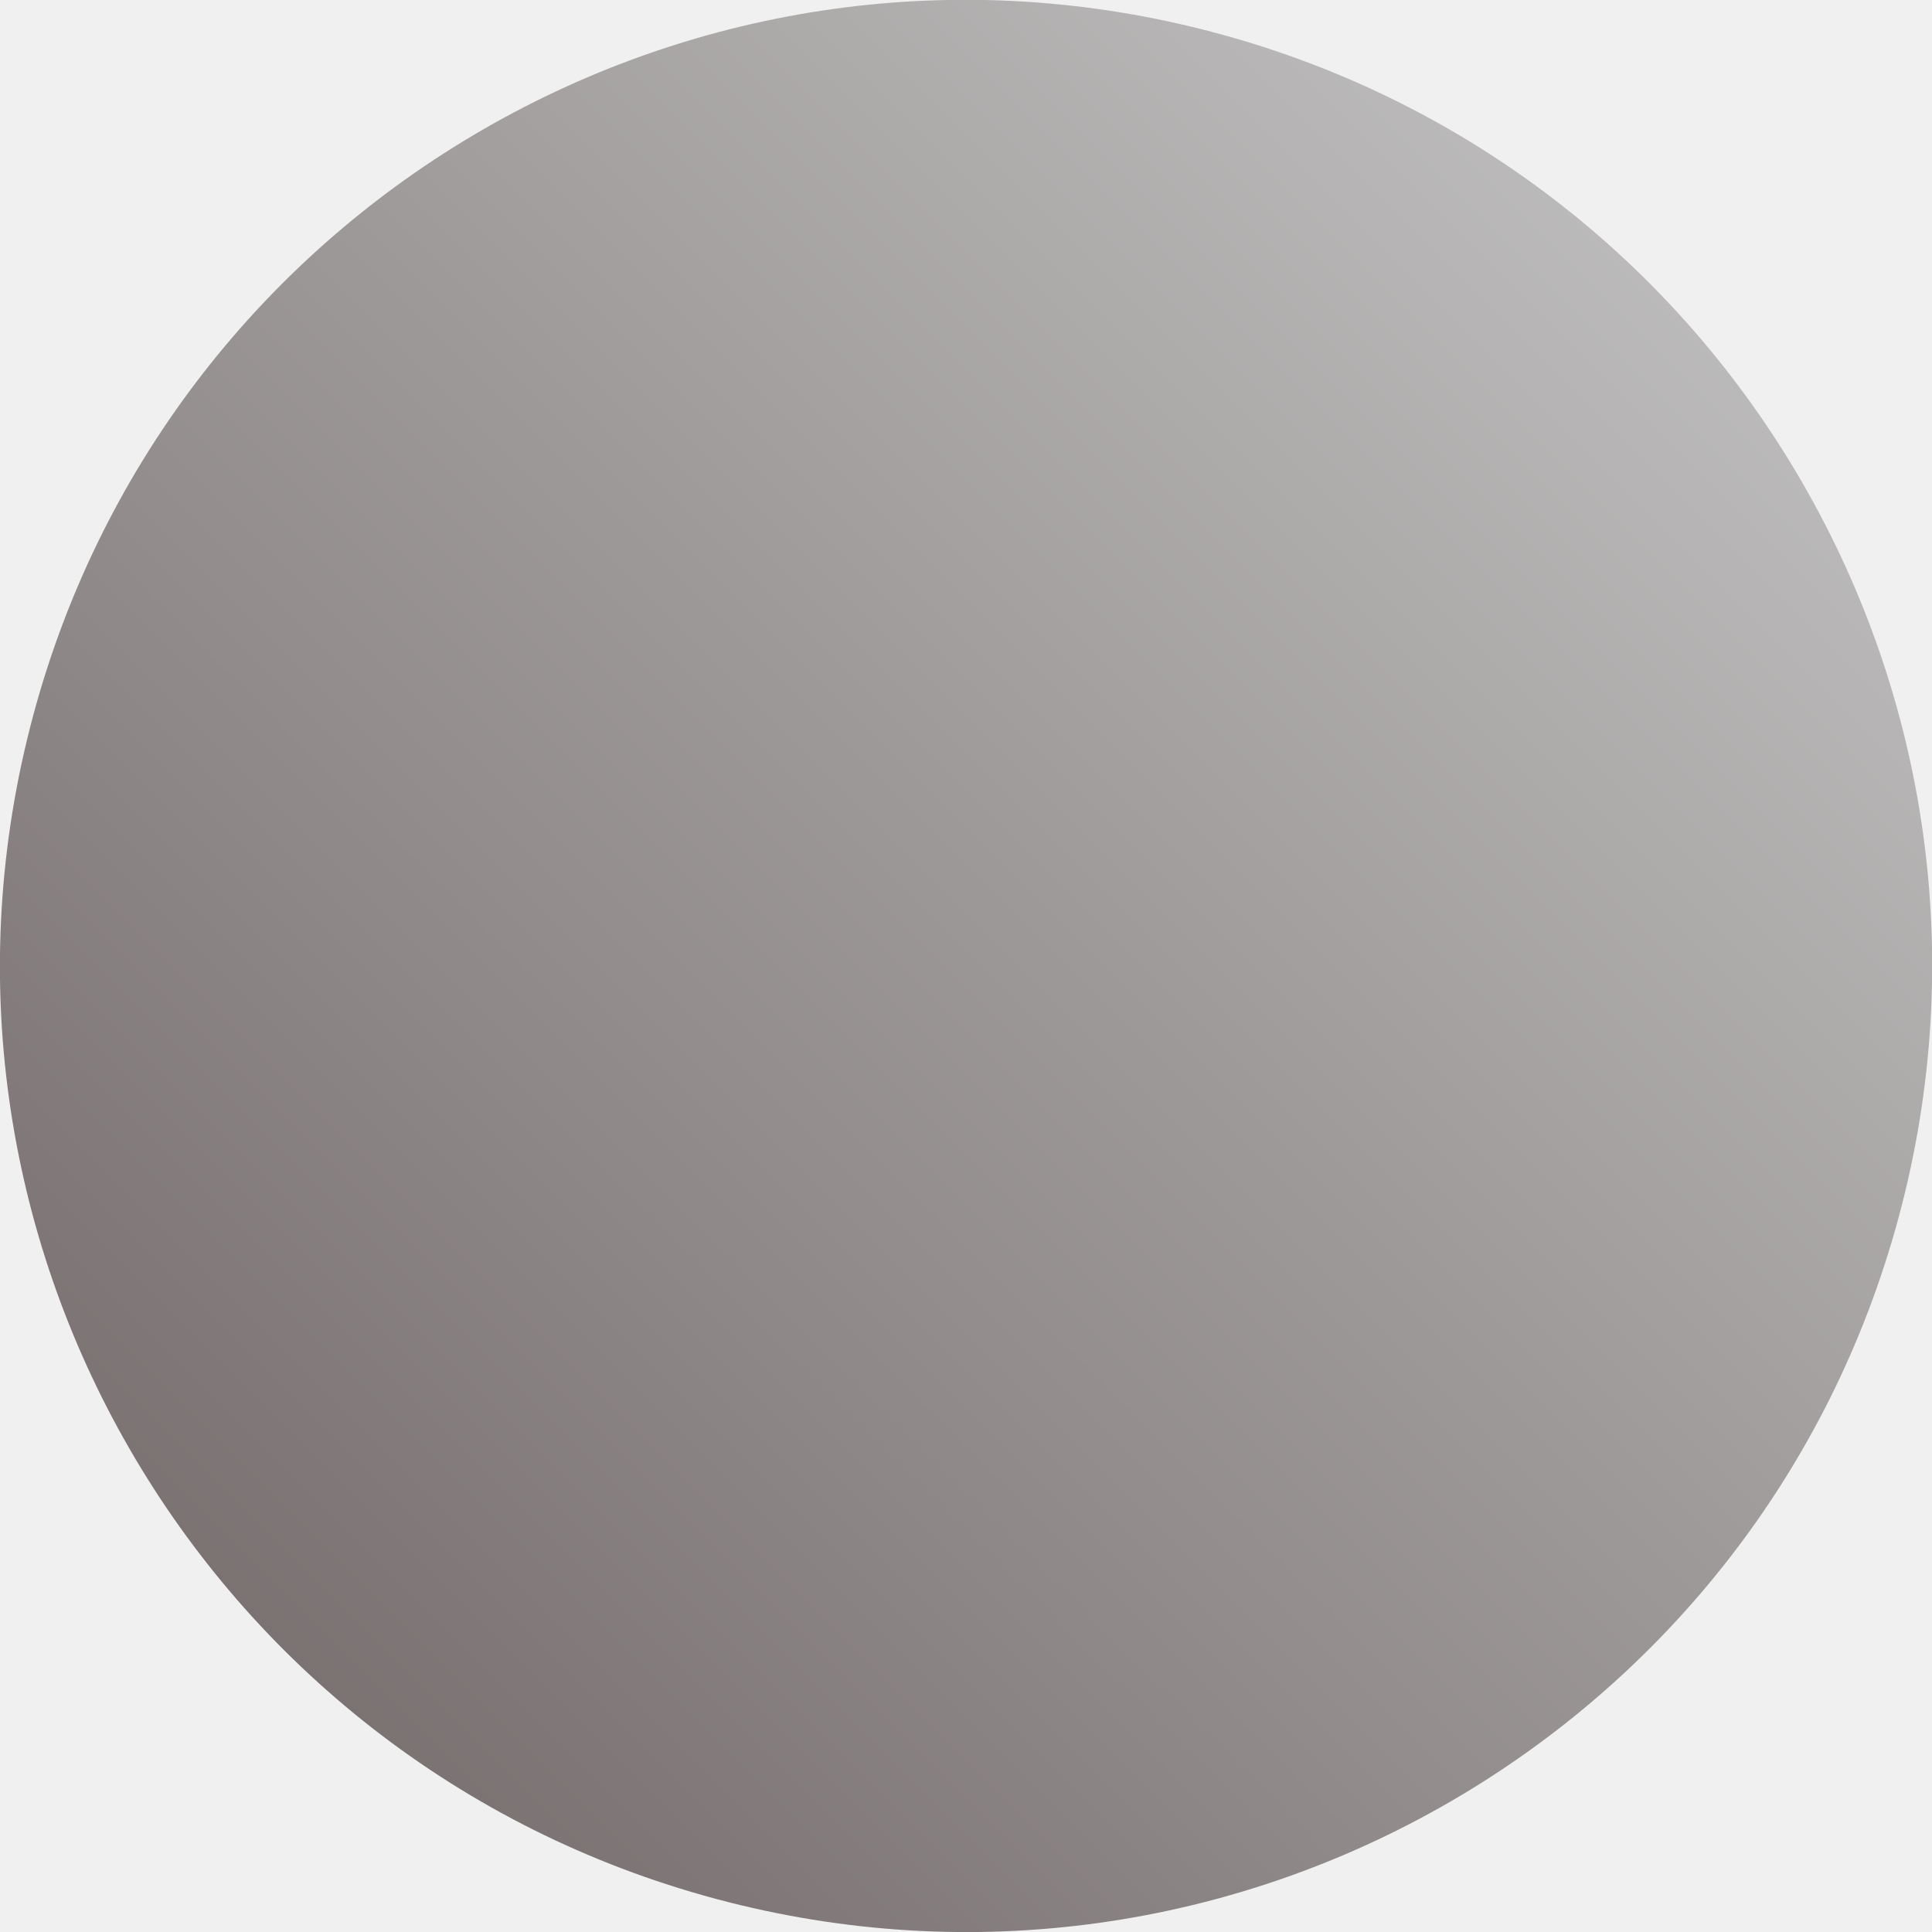
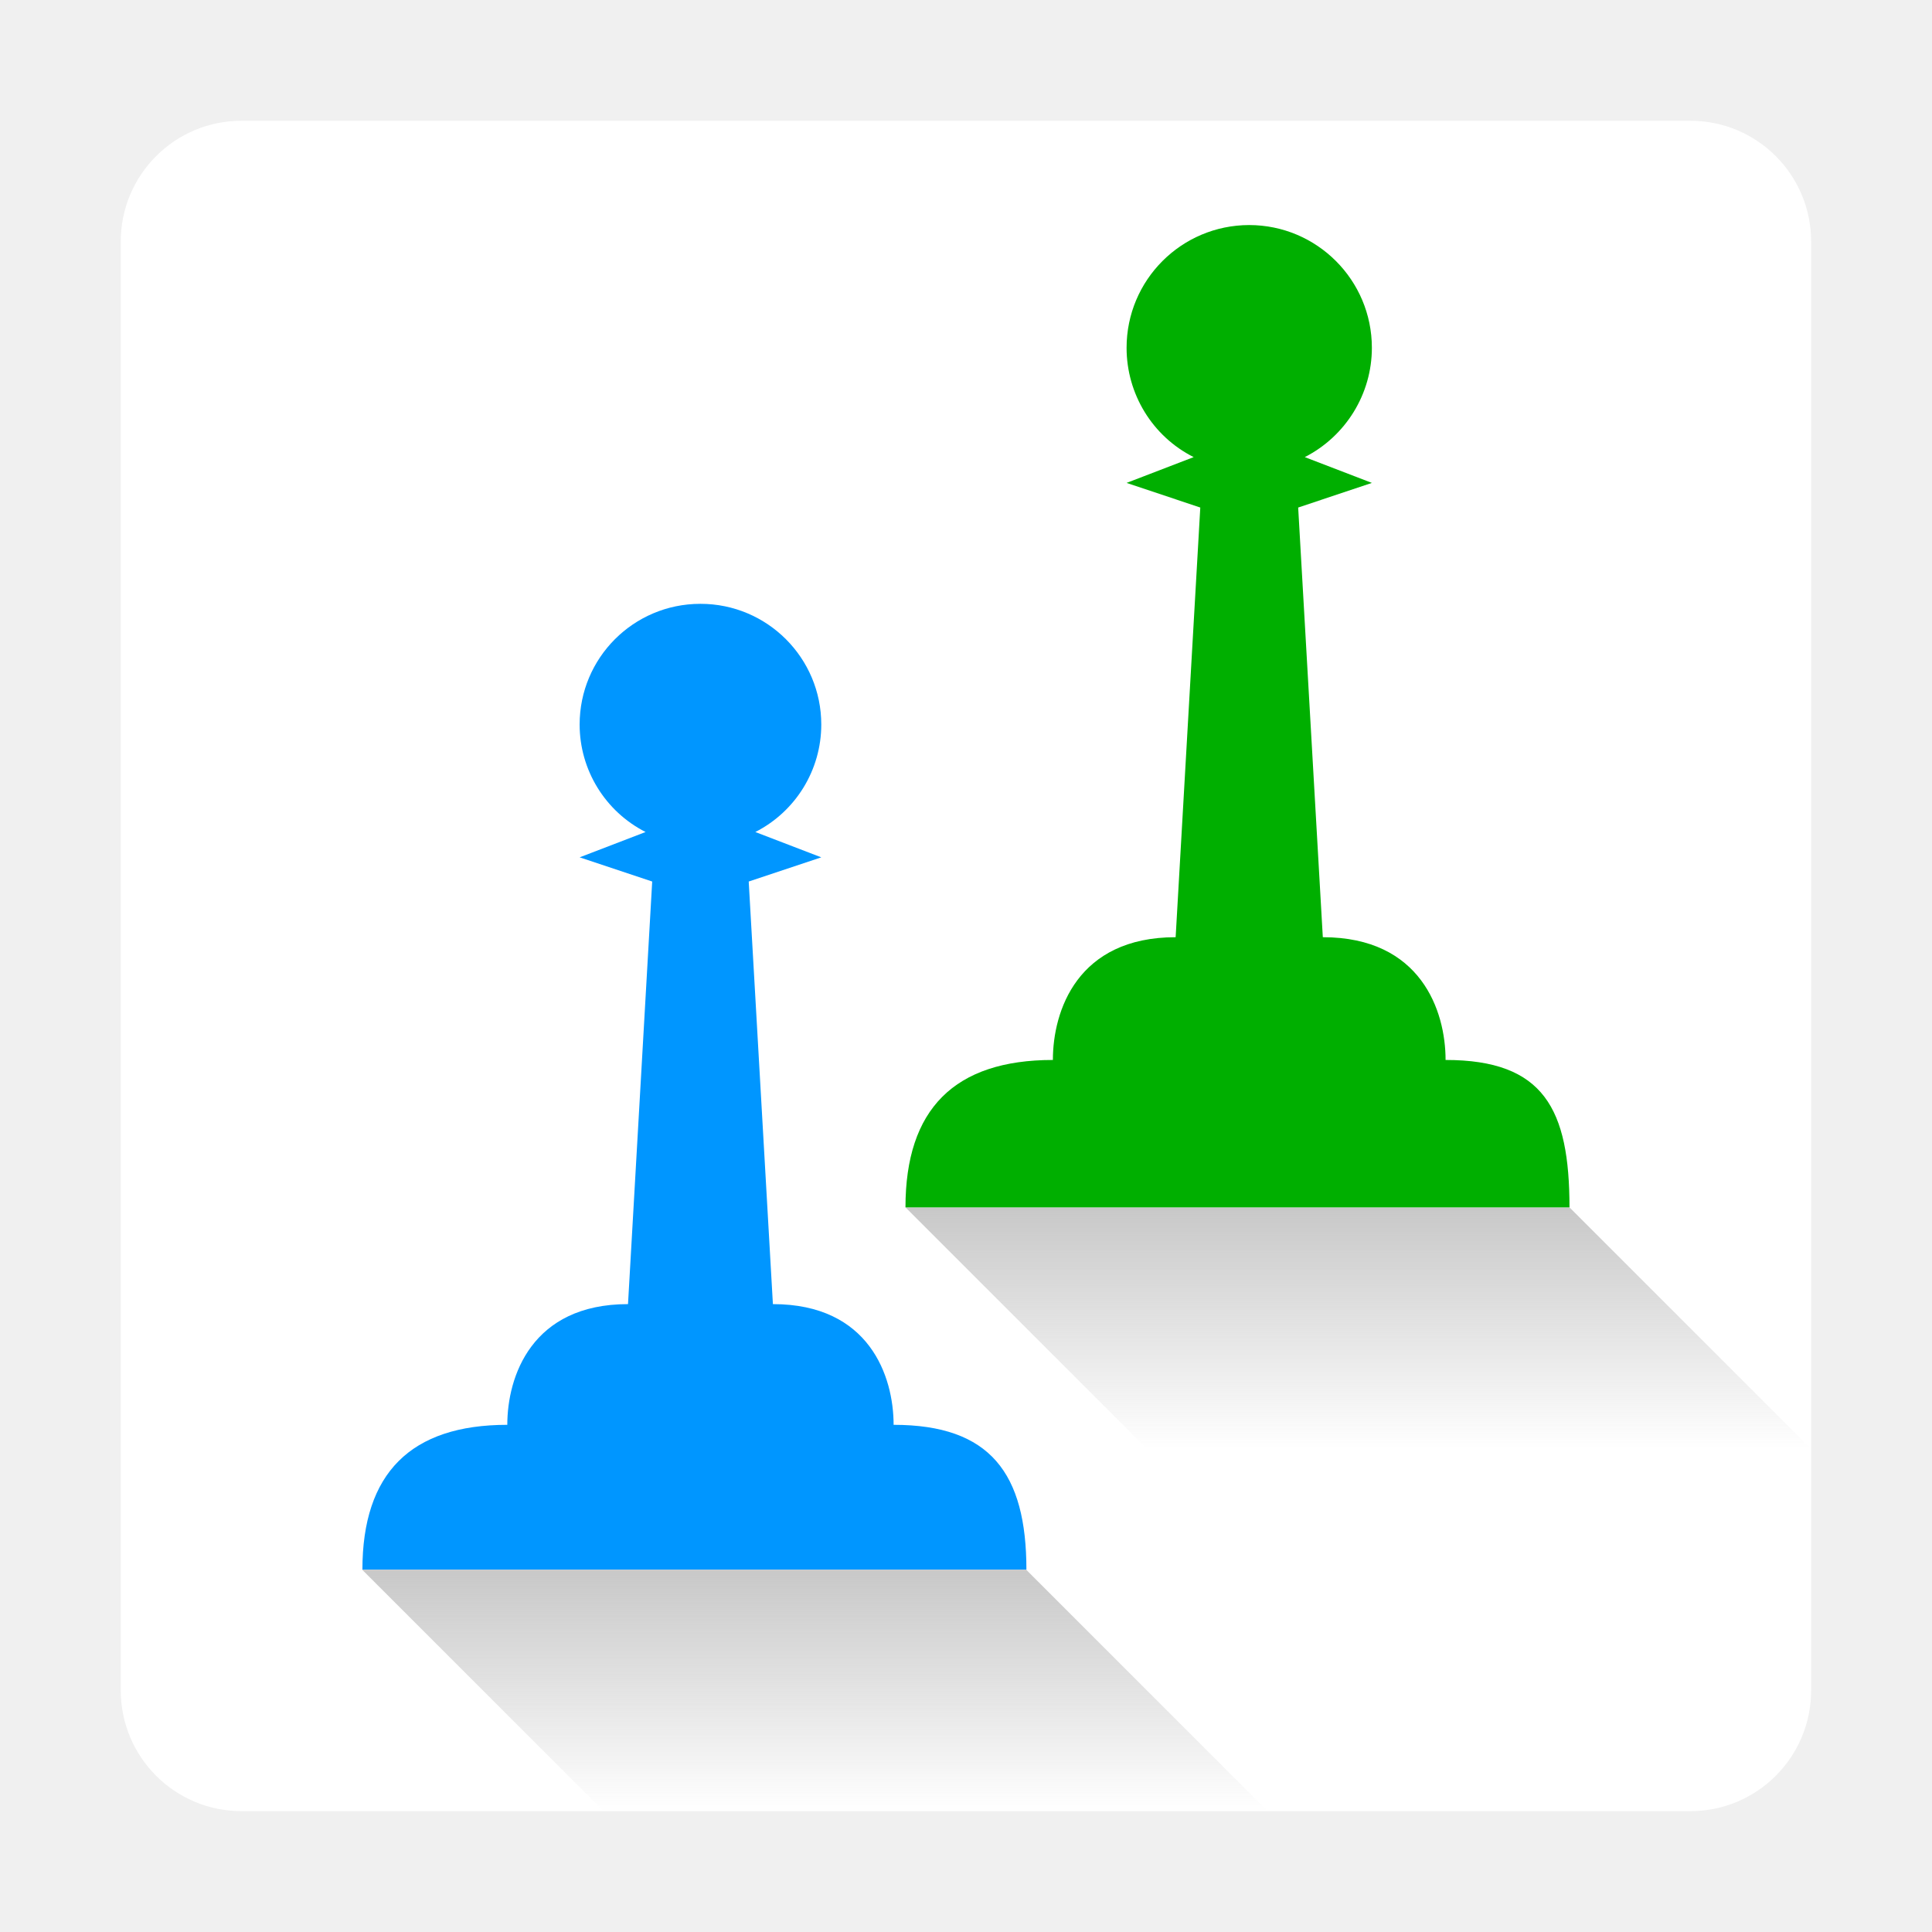
- <svg xmlns="http://www.w3.org/2000/svg" xmlns:xlink="http://www.w3.org/1999/xlink" width="32" height="32" viewBox="0 0 8.467 8.467" version="1.1" id="svg20249">
-   <defs id="defs20243">
-     <linearGradient xlink:href="#linearGradient9124" id="linearGradient822-6-17" x1="4.686" y1="35.596" x2="27.314" y2="-3.596" gradientUnits="userSpaceOnUse" gradientTransform="matrix(0.2645833,0,0,0.2645833,75.62946,277.4615)" />
-     <linearGradient id="linearGradient9124">
-       <stop style="stop-color:#6e6464;stop-opacity:1" offset="0" id="stop9120" />
-       <stop style="stop-color:#c8c8c8;stop-opacity:1" offset="1" id="stop9122" />
+ <svg xmlns="http://www.w3.org/2000/svg" xmlns:xlink="http://www.w3.org/1999/xlink" width="32" height="32" viewBox="0 0 8.467 8.467" version="1.1" id="svg1761">
+   <defs id="defs1755">
+     <linearGradient xlink:href="#linearGradient906" id="linearGradient898-0" x1="5.292" y1="3.969" x2="5.292" y2="5.027" gradientUnits="userSpaceOnUse" gradientTransform="translate(14.76991,132.7526)" />
+     <linearGradient id="linearGradient906">
+       <stop style="stop-color:#c8c8c8;stop-opacity:1;" offset="0" id="stop902" />
+       <stop style="stop-color:#c8c8c8;stop-opacity:0;" offset="1" id="stop904" />
    </linearGradient>
+     <linearGradient xlink:href="#linearGradient906" id="linearGradient898-0-7" x1="5.292" y1="3.969" x2="5.292" y2="5.027" gradientUnits="userSpaceOnUse" gradientTransform="translate(12.38866,134.3401)" />
  </defs>
-   <g id="layer1" transform="translate(0,-288.5333)">
-     <circle style="opacity:1;fill:url(#linearGradient822-6-17);fill-opacity:1;stroke:none;stroke-width:0.265;stroke-linecap:round;stroke-linejoin:round;stroke-miterlimit:4;stroke-dasharray:none;stroke-dashoffset:0;stroke-opacity:1;paint-order:normal" id="path814-2-7" cx="79.863" cy="281.695" transform="rotate(15)" r="4.233" />
+   <g id="layer1" transform="translate(-14.24075,-131.4297)">
+     <rect style="opacity:1;fill:#ffffff;fill-opacity:1;stroke:none;stroke-width:0.265;stroke-linecap:round;stroke-linejoin:round" id="rect871-1" width="7.408" height="7.408" x="14.77" y="131.959" ry="0.529" />
+     <path style="fill:url(#linearGradient898-0);fill-opacity:1;stroke:none;stroke-width:0.265px;stroke-linecap:butt;stroke-linejoin:miter;stroke-opacity:1" d="m 18.209,136.721 1.058,1.058 h 2.91 l -1.058,-1.058 z" id="path890-5" />
+     <path id="path38" style="fill:#00af00;fill-opacity:1;stroke:none;stroke-width:2.91;stroke-linecap:square;stroke-linejoin:miter;stroke-miterlimit:6.5;stroke-dasharray:none;stroke-opacity:1" d="m 19.715,132.416 c -0.297,5.7e-4 -0.537,0.241 -0.537,0.538 2e-6,0.202 0.113,0.388 0.294,0.479 l -0.294,0.113 0.323,0.108 -0.108,1.883 c -0.431,0 -0.538,0.323 -0.538,0.538 -0.431,0 -0.646,0.215 -0.646,0.646 h 2.91 c 0,-0.431 -0.112,-0.646 -0.543,-0.646 0,-0.215 -0.108,-0.538 -0.538,-0.538 l -0.108,-1.883 0.323,-0.108 -0.294,-0.113 c 0.18,-0.092 0.294,-0.277 0.294,-0.479 0,-0.297 -0.241,-0.538 -0.538,-0.538 z" />
+     <path id="path38-6" style="fill:#0096ff;fill-opacity:1;stroke:none;stroke-width:2.91;stroke-linecap:square;stroke-linejoin:miter;stroke-miterlimit:6.5;stroke-dasharray:none;stroke-opacity:1" d="m 17.309,134.076 c -0.292,5.6e-4 -0.528,0.237 -0.528,0.529 2e-6,0.199 0.112,0.381 0.289,0.471 l -0.289,0.111 0.318,0.106 -0.106,1.852 c -0.423,0 -0.529,0.318 -0.529,0.529 -0.423,0 -0.635,0.212 -0.635,0.635 h 2.91 c 0,-0.423 -0.159,-0.635 -0.582,-0.635 0,-0.212 -0.106,-0.529 -0.529,-0.529 l -0.106,-1.852 0.318,-0.106 -0.289,-0.111 c 0.177,-0.09 0.289,-0.272 0.289,-0.471 0,-0.292 -0.237,-0.529 -0.529,-0.529 z" />
+     <path style="fill:url(#linearGradient898-0-7);fill-opacity:1;stroke:none;stroke-width:0.265px;stroke-linecap:butt;stroke-linejoin:miter;stroke-opacity:1" d="m 15.828,138.309 1.058,1.058 h 2.91 l -1.058,-1.058 z" id="path890-5-5" />
  </g>
</svg>
